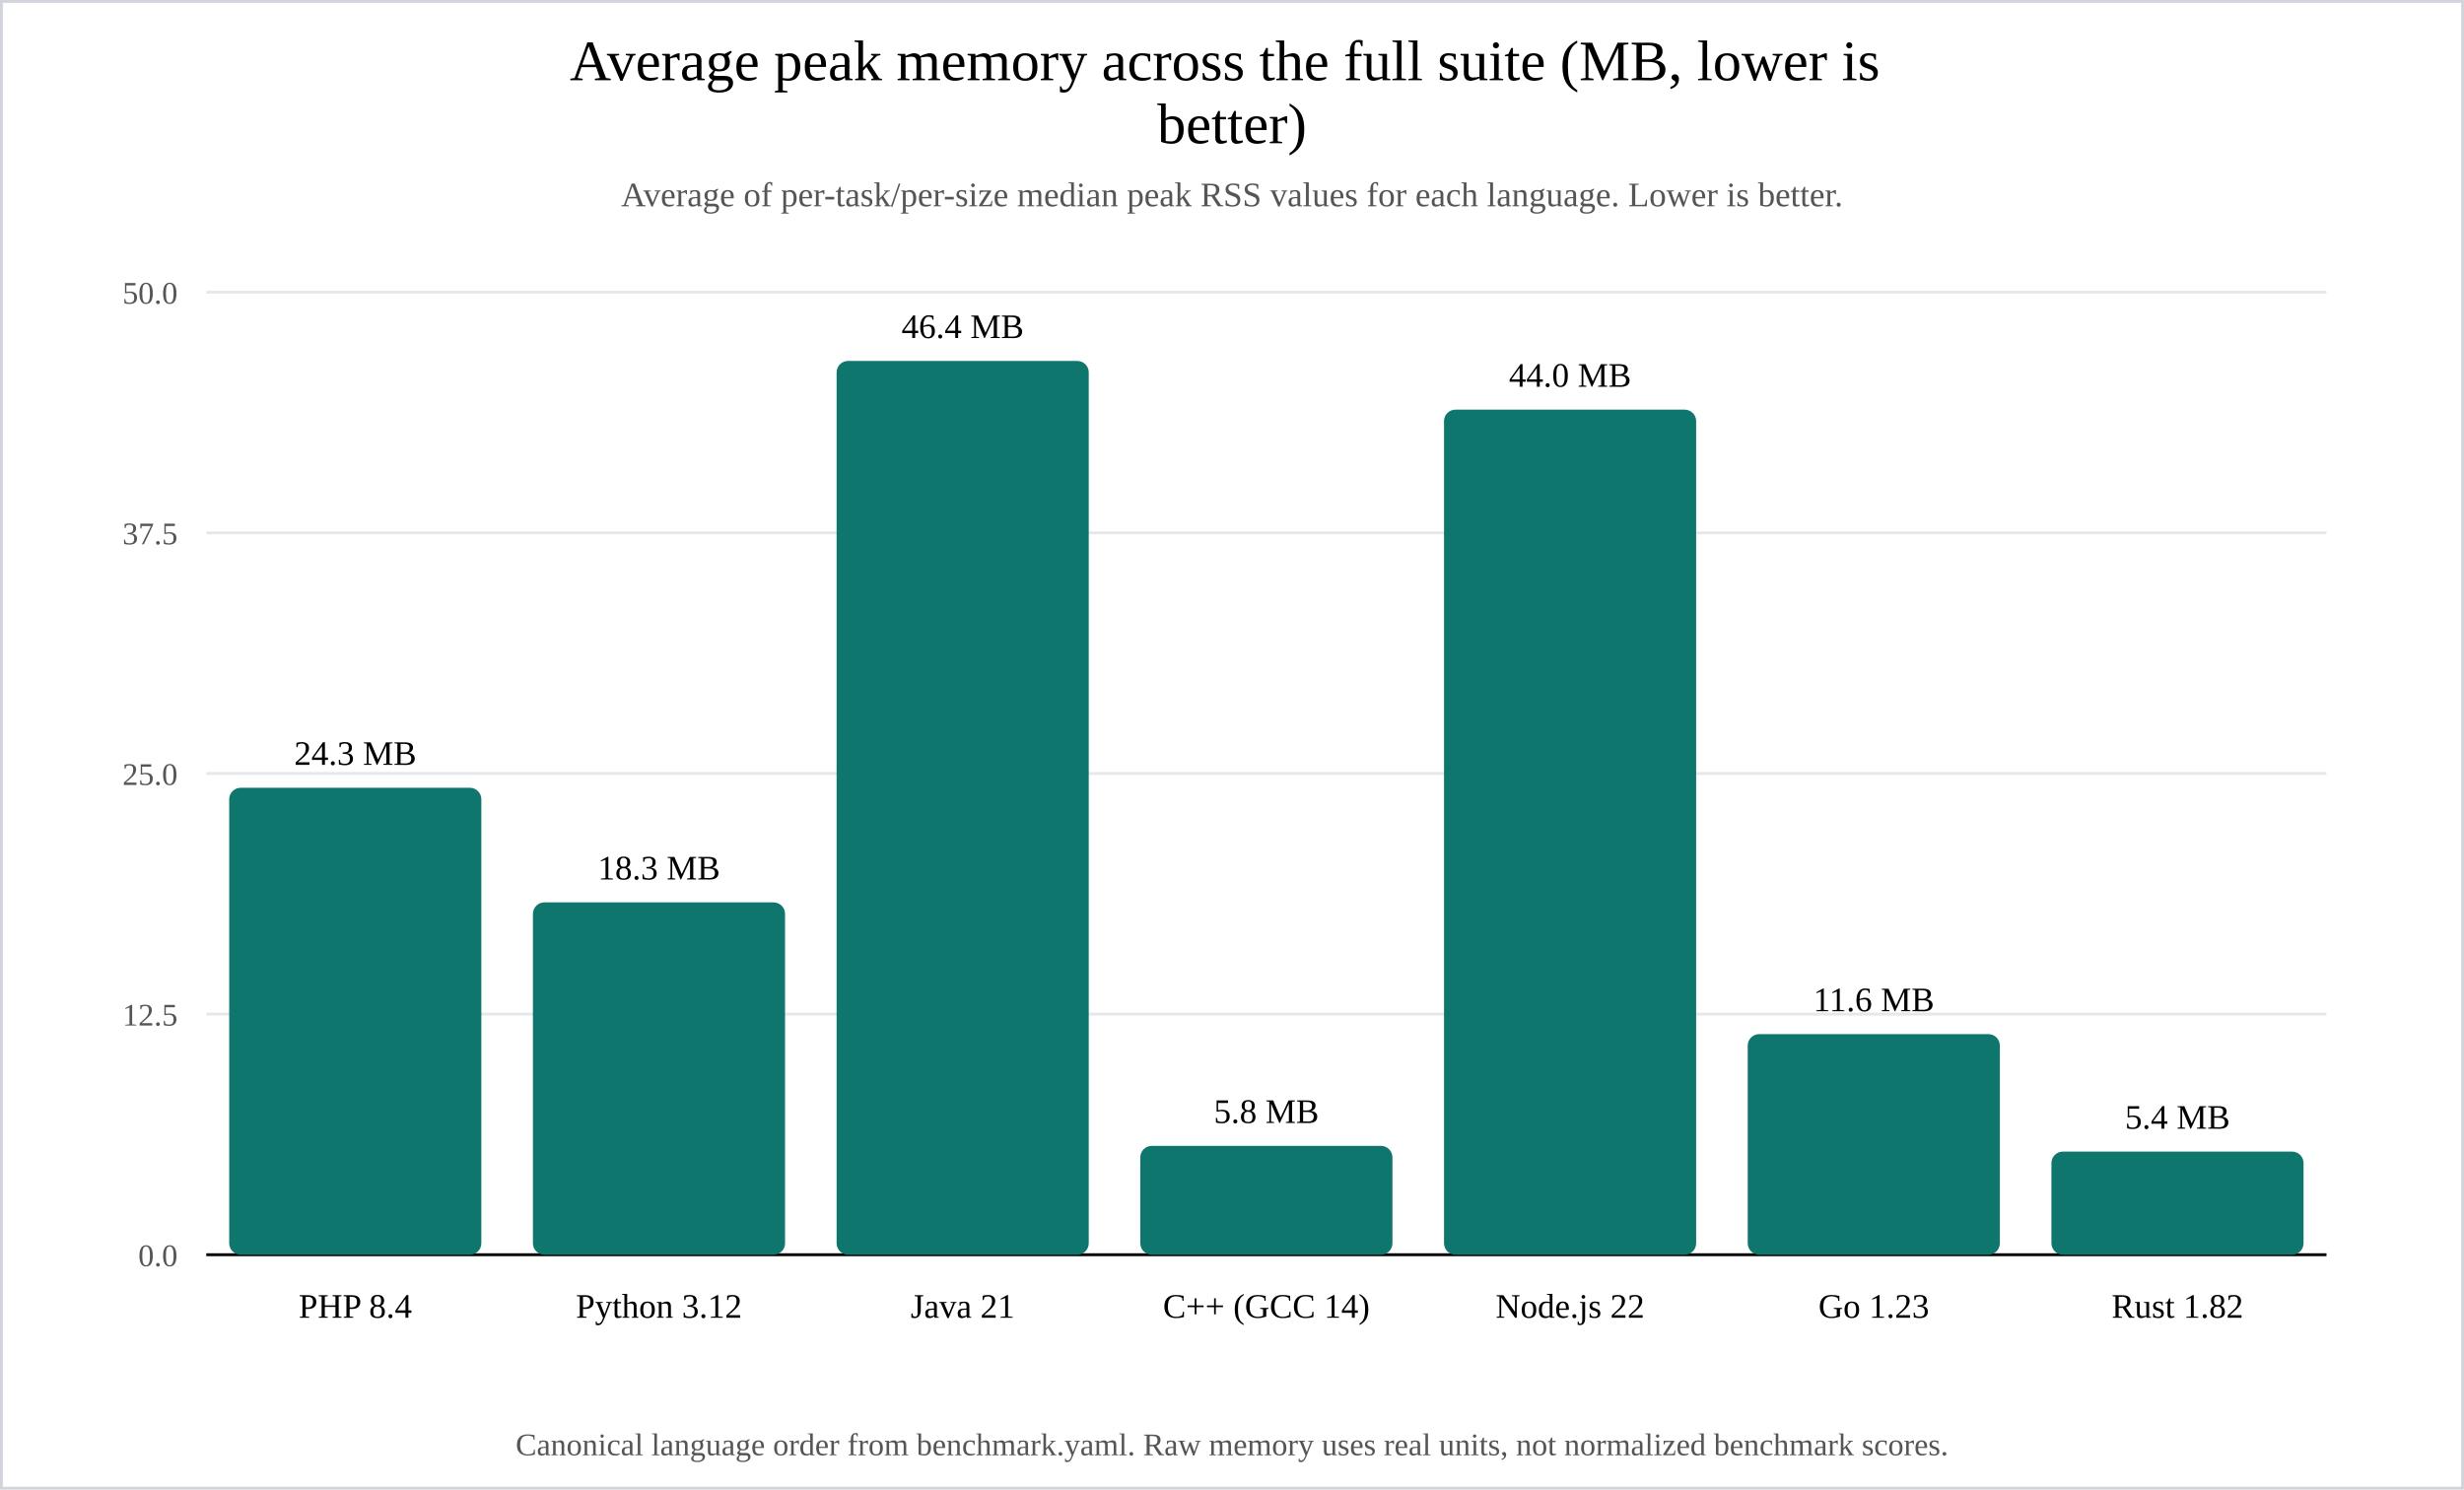
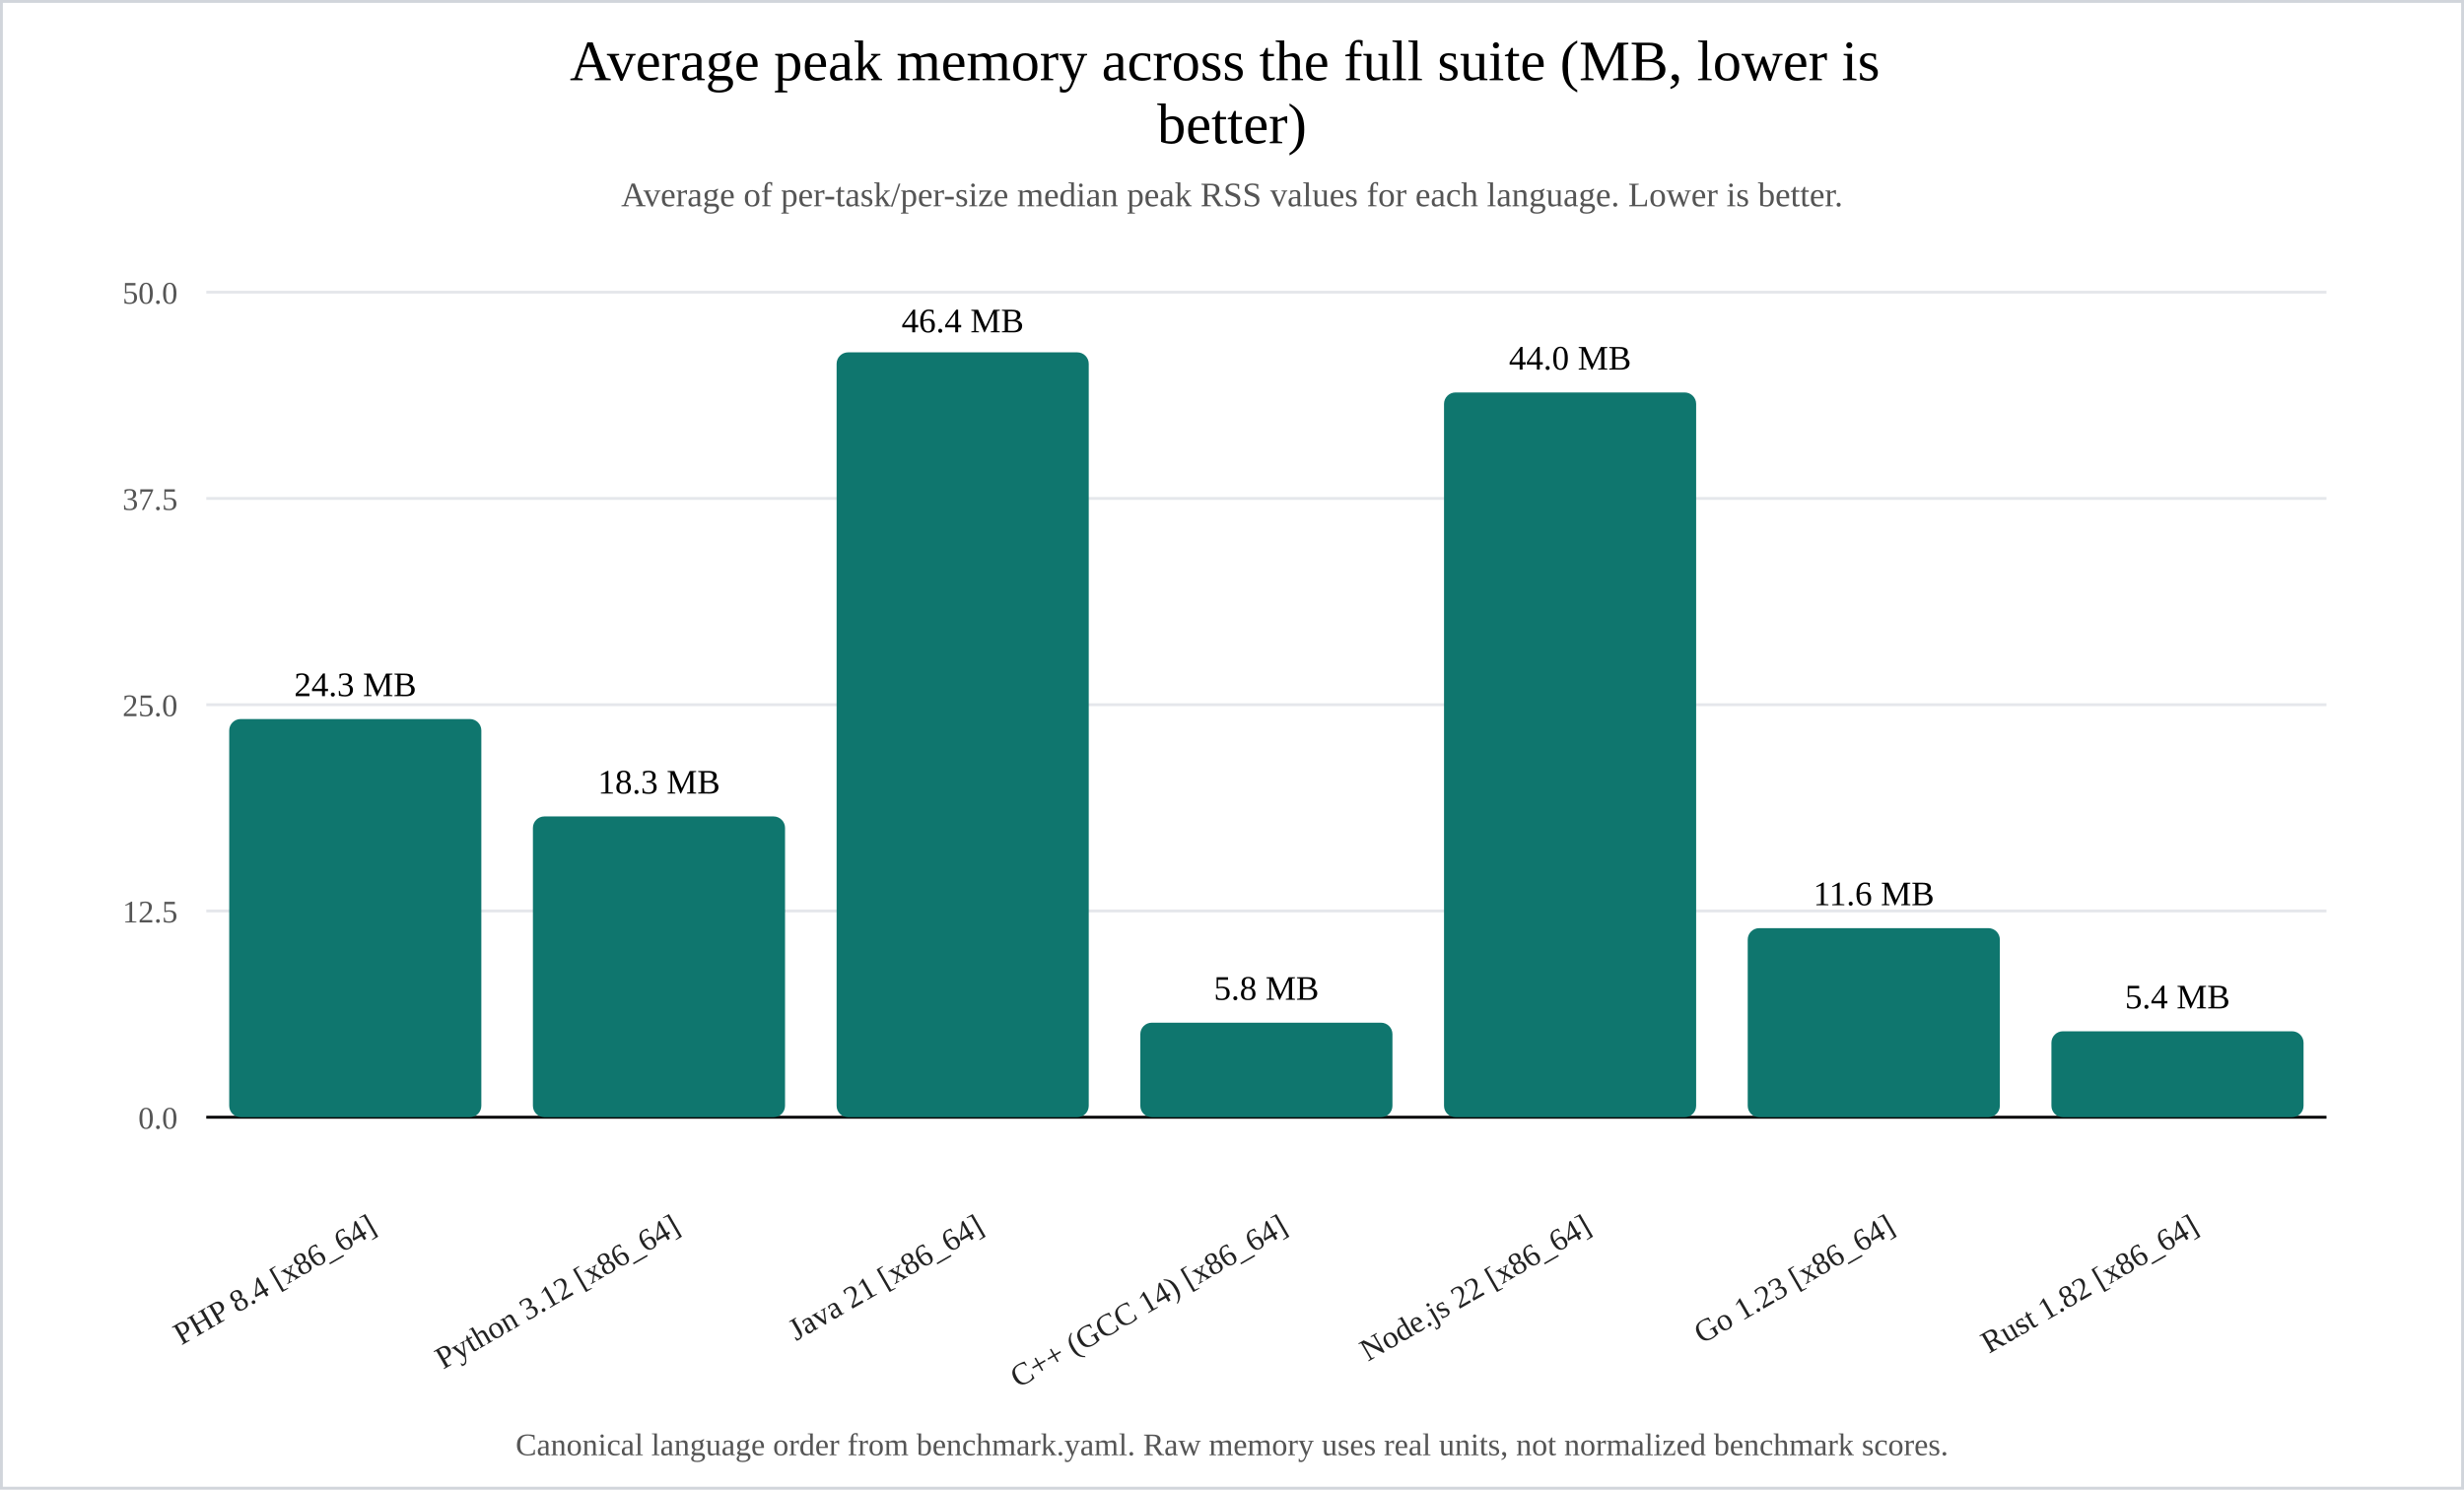
<svg xmlns="http://www.w3.org/2000/svg" width="860" height="520" viewBox="0 0 860 520">
  <rect x="0" y="0" width="860" height="520" fill="#ffffff" />
  <rect x="0.5" y="0.5" width="859" height="519" fill="none" stroke="#d1d5db" />
  <text x="430.0" y="28" text-anchor="middle" font-size="20" fill="#000">
    <tspan x="430.0" dy="0">Average peak memory across the full suite (MB, lower is</tspan>
    <tspan x="430.0" dy="22">better)</tspan>
  </text>
  <text x="430.0" y="72" text-anchor="middle" font-size="12" fill="#555">
    <tspan x="430.0" dy="0">Average of per-task/per-size median peak RSS values for each language. Lower is better.</tspan>
  </text>
-   <line x1="72" y1="438" x2="812" y2="438" stroke="#e5e7eb" stroke-width="1" />
-   <text x="62" y="442" text-anchor="end" font-size="11" fill="#555">0.0</text>
-   <line x1="72" y1="354" x2="812" y2="354" stroke="#e5e7eb" stroke-width="1" />
-   <text x="62" y="358" text-anchor="end" font-size="11" fill="#555">12.5</text>
-   <line x1="72" y1="270" x2="812" y2="270" stroke="#e5e7eb" stroke-width="1" />
-   <text x="62" y="274" text-anchor="end" font-size="11" fill="#555">25.0</text>
-   <line x1="72" y1="186" x2="812" y2="186" stroke="#e5e7eb" stroke-width="1" />
-   <text x="62" y="190" text-anchor="end" font-size="11" fill="#555">37.5</text>
+   <line x1="72" y1="390" x2="812" y2="390" stroke="#e5e7eb" stroke-width="1" />
+   <text x="62" y="394" text-anchor="end" font-size="11" fill="#555">0.0</text>
+   <line x1="72" y1="318" x2="812" y2="318" stroke="#e5e7eb" stroke-width="1" />
+   <text x="62" y="322" text-anchor="end" font-size="11" fill="#555">12.5</text>
+   <line x1="72" y1="246" x2="812" y2="246" stroke="#e5e7eb" stroke-width="1" />
+   <text x="62" y="250" text-anchor="end" font-size="11" fill="#555">25.0</text>
+   <line x1="72" y1="174" x2="812" y2="174" stroke="#e5e7eb" stroke-width="1" />
+   <text x="62" y="178" text-anchor="end" font-size="11" fill="#555">37.5</text>
  <line x1="72" y1="102" x2="812" y2="102" stroke="#e5e7eb" stroke-width="1" />
  <text x="62" y="106" text-anchor="end" font-size="11" fill="#555">50.0</text>
-   <line x1="72" y1="438" x2="812" y2="438" stroke="black" />
-   <rect x="80" y="275" width="88" height="163" rx="4" fill="#0f766e" />
-   <text x="124.0" y="460" text-anchor="middle" font-size="12">PHP 8.4</text>
-   <text x="124.0" y="267" text-anchor="middle" font-size="12">24.3 MB</text>
-   <rect x="186" y="315" width="88" height="123" rx="4" fill="#0f766e" />
-   <text x="230.0" y="460" text-anchor="middle" font-size="12">Python 3.12</text>
-   <text x="230.0" y="307" text-anchor="middle" font-size="12">18.3 MB</text>
-   <rect x="292" y="126" width="88" height="312" rx="4" fill="#0f766e" />
-   <text x="336.0" y="460" text-anchor="middle" font-size="12">Java 21</text>
-   <text x="336.0" y="118" text-anchor="middle" font-size="12">46.4 MB</text>
-   <rect x="398" y="400" width="88" height="38" rx="4" fill="#0f766e" />
-   <text x="442.0" y="460" text-anchor="middle" font-size="12">C++ (GCC 14)</text>
-   <text x="442.0" y="392" text-anchor="middle" font-size="12">5.8 MB</text>
-   <rect x="504" y="143" width="88" height="295" rx="4" fill="#0f766e" />
-   <text x="548.0" y="460" text-anchor="middle" font-size="12">Node.js 22</text>
-   <text x="548.0" y="135" text-anchor="middle" font-size="12">44.0 MB</text>
-   <rect x="610" y="361" width="88" height="77" rx="4" fill="#0f766e" />
-   <text x="654.0" y="460" text-anchor="middle" font-size="12">Go 1.23</text>
-   <text x="654.0" y="353" text-anchor="middle" font-size="12">11.6 MB</text>
-   <rect x="716" y="402" width="88" height="36" rx="4" fill="#0f766e" />
-   <text x="760.0" y="460" text-anchor="middle" font-size="12">Rust 1.82</text>
-   <text x="760.0" y="394" text-anchor="middle" font-size="12">5.4 MB</text>
+   <line x1="72" y1="390" x2="812" y2="390" stroke="black" />
+   <rect x="80" y="251" width="88" height="139" rx="4" fill="#0f766e" />
+   <text x="132.0" y="430" transform="rotate(-30 132.0 430)" text-anchor="end" font-size="11" fill="#222">PHP 8.4 [x86_64]</text>
+   <text x="124.0" y="243" text-anchor="middle" font-size="12">24.3 MB</text>
+   <rect x="186" y="285" width="88" height="105" rx="4" fill="#0f766e" />
+   <text x="238.0" y="430" transform="rotate(-30 238.0 430)" text-anchor="end" font-size="11" fill="#222">Python 3.12 [x86_64]</text>
+   <text x="230.0" y="277" text-anchor="middle" font-size="12">18.3 MB</text>
+   <rect x="292" y="123" width="88" height="267" rx="4" fill="#0f766e" />
+   <text x="344.0" y="430" transform="rotate(-30 344.0 430)" text-anchor="end" font-size="11" fill="#222">Java 21 [x86_64]</text>
+   <text x="336.0" y="116" text-anchor="middle" font-size="12">46.4 MB</text>
+   <rect x="398" y="357" width="88" height="33" rx="4" fill="#0f766e" />
+   <text x="450.0" y="430" transform="rotate(-30 450.0 430)" text-anchor="end" font-size="11" fill="#222">C++ (GCC 14) [x86_64]</text>
+   <text x="442.0" y="349" text-anchor="middle" font-size="12">5.8 MB</text>
+   <rect x="504" y="137" width="88" height="253" rx="4" fill="#0f766e" />
+   <text x="556.0" y="430" transform="rotate(-30 556.0 430)" text-anchor="end" font-size="11" fill="#222">Node.js 22 [x86_64]</text>
+   <text x="548.0" y="129" text-anchor="middle" font-size="12">44.0 MB</text>
+   <rect x="610" y="324" width="88" height="66" rx="4" fill="#0f766e" />
+   <text x="662.0" y="430" transform="rotate(-30 662.0 430)" text-anchor="end" font-size="11" fill="#222">Go 1.23 [x86_64]</text>
+   <text x="654.0" y="316" text-anchor="middle" font-size="12">11.6 MB</text>
+   <rect x="716" y="360" width="88" height="30" rx="4" fill="#0f766e" />
+   <text x="768.0" y="430" transform="rotate(-30 768.0 430)" text-anchor="end" font-size="11" fill="#222">Rust 1.82 [x86_64]</text>
+   <text x="760.0" y="352" text-anchor="middle" font-size="12">5.4 MB</text>
  <text x="430.0" y="508" text-anchor="middle" font-size="11" fill="#555">
    <tspan x="430.0" dy="0">Canonical language order from benchmark.yaml. Raw memory uses real units, not normalized benchmark scores.</tspan>
  </text>
</svg>
